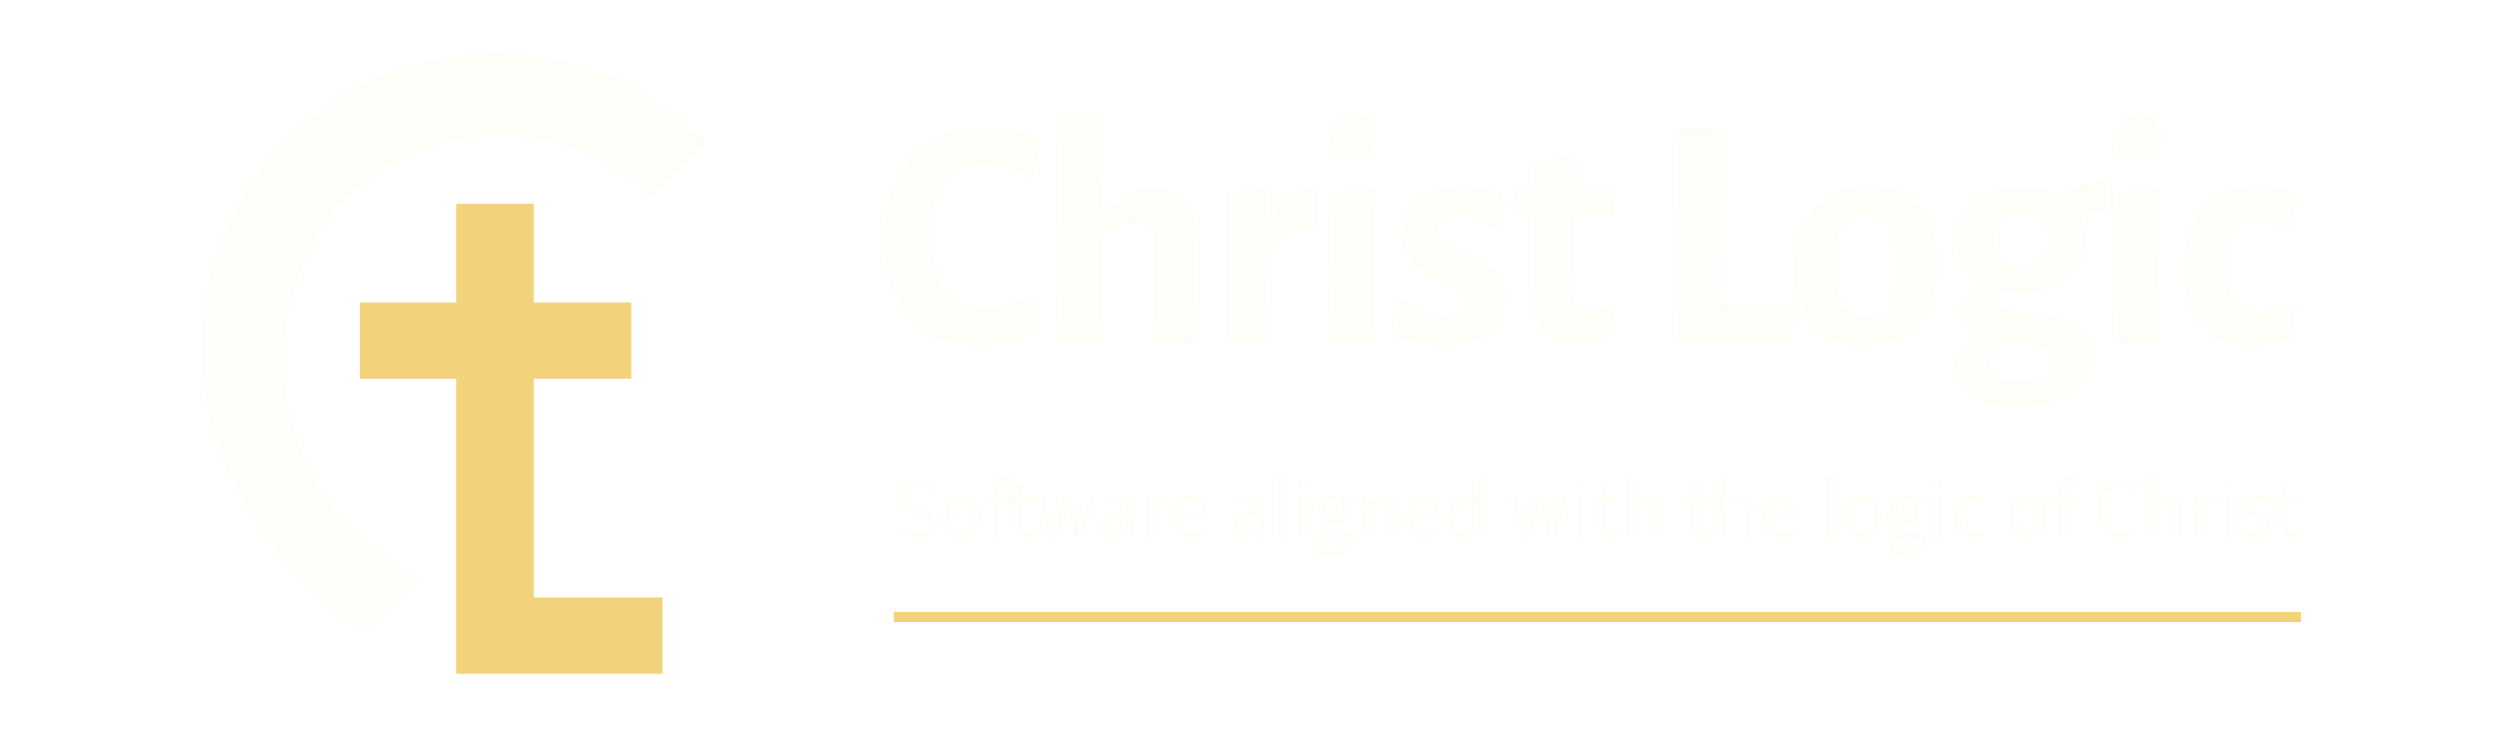
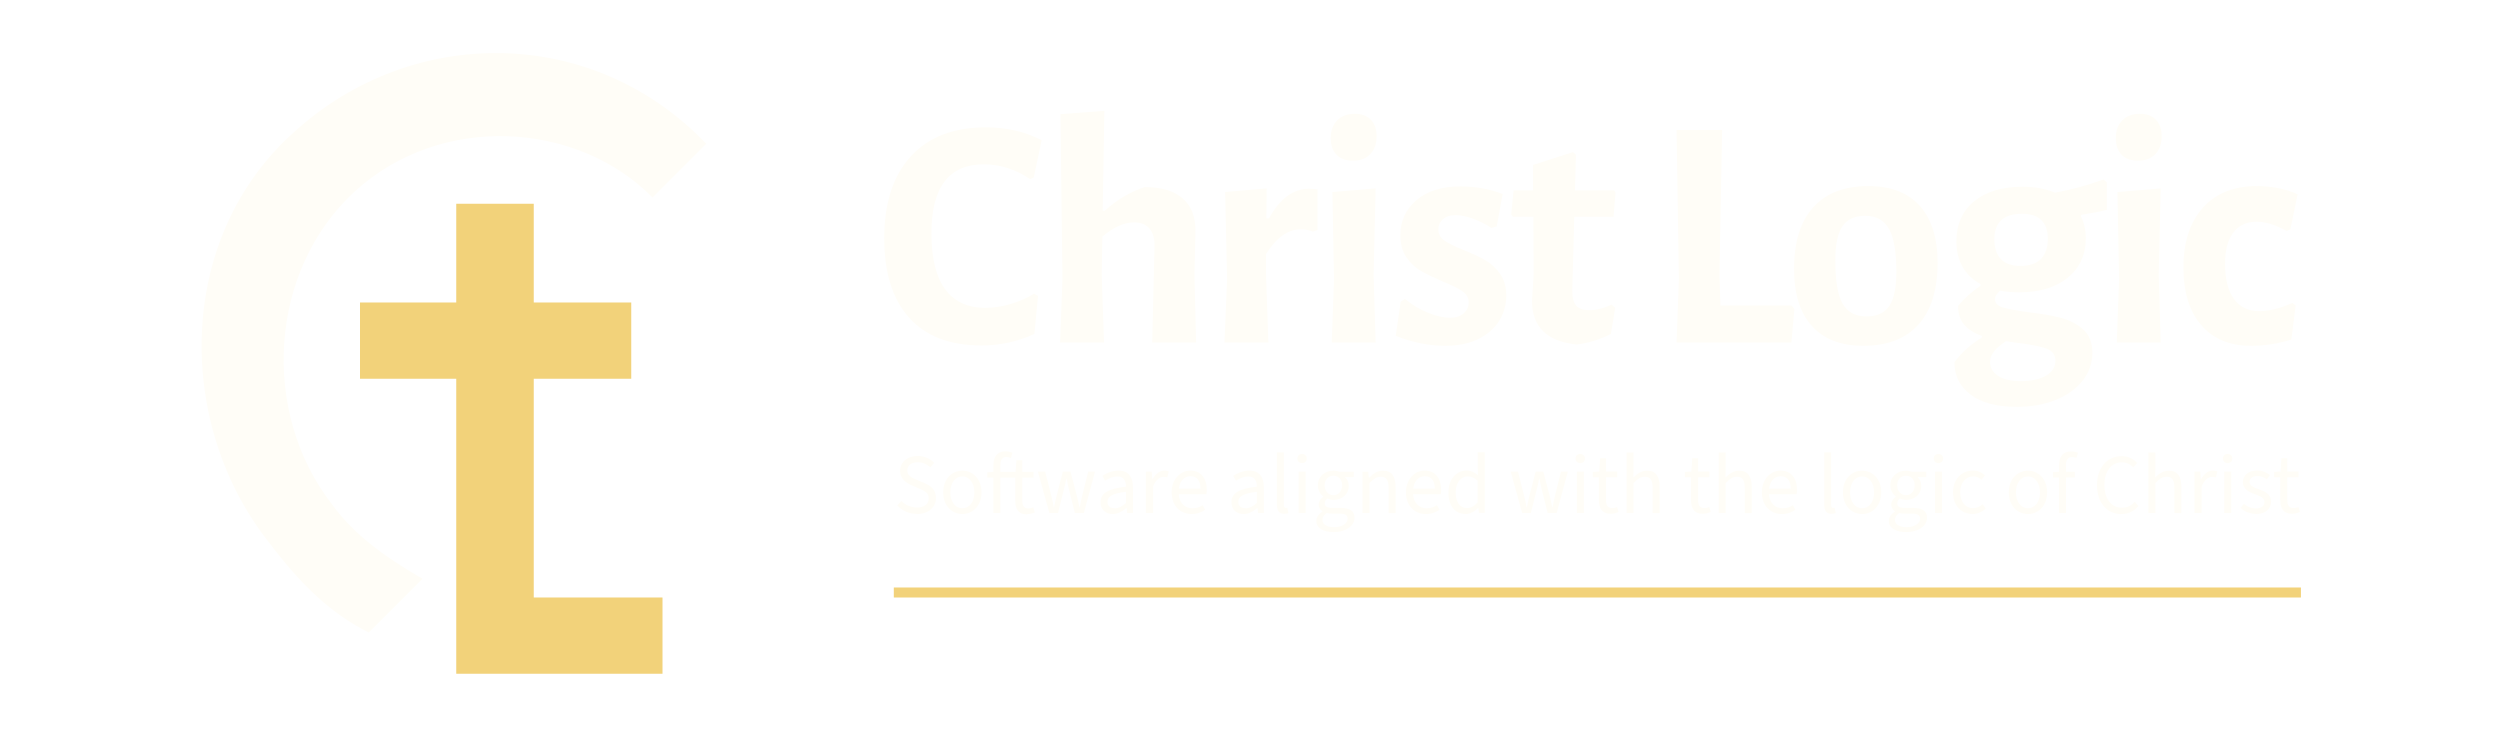
<svg xmlns="http://www.w3.org/2000/svg" width="1000" height="300" viewBox="0 0 1000 300" role="img" aria-label="Christ Logic: Software aligned with the logic of Christ">
  <g transform="translate(40.000 5.000) scale(0.5)">
    <g transform="translate(20 0)">
      <path data-part="c" fill="#FFFDF7" d="M 465,105 C 374,10 230,10 136,95 C 40,180 40,330 116,425 C 141,458 165,481 195,496 L 238,453 C 205,434 182,416 166,394 C 108,320 115,206 184,143 C 253,80 362,87 422,148 Z" />
      <path data-part="cross" fill="#F2D27A" d="M 265,153 H 327 V 232 H 405 V 293 H 327 V 468 H 430 V 529 H 265 V 293 H 188 V 232 H 265 Z" />
    </g>
  </g>
  <g fill="#FFFDF7" transform="translate(350.000 137.000) scale(0.132 -0.132)">
    <path transform="translate(0.000 0.000)" d="M505 613 481 500 470 495Q440 516 404.0 528.0Q368 540 330 540Q171 540 171 331Q171 218 212.5 161.5Q254 105 334 105Q371 105 410.5 116.5Q450 128 482 148L494 141L483 26Q407 -9 323 -9Q179 -9 103.5 75.0Q28 159 28 316Q28 476 108.5 564.0Q189 652 336 652Q430 652 505 613Z" />
    <path transform="translate(496.000 0.000)" d="M351 290Q352 326 336.0 345.0Q320 364 289 364Q244 364 193 321L191 205L198 0H65L72 193L66 692L199 702L194 399H200Q255 449 321 471Q397 471 436.5 436.5Q476 402 475 337L472 204L477 0H344Z" />
    <path transform="translate(998.000 0.000)" d="M343 464V341L329 336Q312 343 292 343Q234 343 187 268V205L194 0H61L69 192L63 456L189 467L188 376H196Q245 466 318 466Q327 466 343 464Z" />
    <path transform="translate(1321.000 0.000)" d="M70 192 65 456 196 467 190 205 196 0H63ZM199 625Q199 591 180.0 571.0Q161 551 128 551Q95 551 77.5 569.0Q60 587 60 620Q60 653 79.5 673.0Q99 693 133 693Q164 693 181.5 675.0Q199 657 199 625Z" />
    <path transform="translate(1557.000 0.000)" d="M345 450 327 352 311 347Q282 366 253.0 376.0Q224 386 202 386Q178 386 164.0 373.5Q150 361 150 343Q150 322 168.5 309.0Q187 296 227 280Q267 264 293.0 249.0Q319 234 337.5 207.5Q356 181 356 142Q356 102 335.5 67.5Q315 33 273.0 11.5Q231 -10 170 -10Q98 -10 21 20L36 124L49 132Q80 106 118.0 90.5Q156 75 185 75Q212 75 227.0 88.5Q242 102 242 121Q242 142 223.5 155.0Q205 168 165 184Q124 202 98.0 216.5Q72 231 53.5 258.0Q35 285 35 325Q35 390 84.0 431.5Q133 473 217 473Q285 473 345 450Z" />
    <path transform="translate(1916.000 0.000)" d="M316 115 327 105 314 26Q263 0 210 -6Q75 8 75 126L80 209L79 381H17L12 388L19 461H78V538L199 577L208 569L205 461H324L328 454L322 381H203L197 157Q197 125 209.0 111.5Q221 98 249 98Q281 98 316 115Z" />
    <path transform="translate(2355.000 0.000)" d="M431 101 422 0H74L81 192L74 644H212L204 204L207 112H423Z" />
    <path transform="translate(2756.000 0.000)" d="M464 241Q464 119 406.0 54.5Q348 -10 239 -10Q137 -10 83.0 50.0Q29 110 29 223Q29 345 87.0 409.5Q145 474 254 474Q356 474 410.0 414.0Q464 354 464 241ZM154 249Q154 157 176.0 118.0Q198 79 248 79Q296 79 317.5 110.5Q339 142 339 214Q339 305 316.5 344.5Q294 384 245 384Q197 384 175.5 352.0Q154 320 154 249Z" />
    <path transform="translate(3225.000 0.000)" d="M431 387 429 383Q444 353 444 316Q444 241 389.5 196.5Q335 152 242 152Q214 152 184 157Q175 148 172.0 143.0Q169 138 169 131Q169 113 193.0 106.0Q217 99 269 92Q328 85 367.5 75.0Q407 65 435.5 40.0Q464 15 464 -31Q464 -78 434.5 -115.5Q405 -153 353.0 -174.0Q301 -195 235 -195Q144 -195 95.0 -158.0Q46 -121 46 -60Q77 -17 129 15V20Q95 32 76.0 53.5Q57 75 57 111Q84 144 125 172V177Q89 197 70.5 229.5Q52 262 52 306Q52 384 106.0 428.0Q160 472 253 472Q307 472 351 454Q423 467 498 494L508 485V402Q481 395 431 387ZM329 314Q329 390 251 390Q167 390 167 313Q167 273 187.0 252.5Q207 232 246 232Q287 232 308.0 253.0Q329 274 329 314ZM236 -1 202 4Q178 -12 166.0 -27.0Q154 -42 154 -59Q154 -85 178.0 -101.0Q202 -117 248 -117Q295 -117 323.5 -100.5Q352 -84 352 -55Q352 -28 323.5 -18.0Q295 -8 236 -1Z" />
    <path transform="translate(3700.000 0.000)" d="M70 192 65 456 196 467 190 205 196 0H63ZM199 625Q199 591 180.0 571.0Q161 551 128 551Q95 551 77.5 569.0Q60 587 60 620Q60 653 79.5 673.0Q99 693 133 693Q164 693 181.5 675.0Q199 657 199 625Z" />
    <path transform="translate(3936.000 0.000)" d="M375 449 353 343 342 338Q291 366 251 366Q205 366 180.0 333.0Q155 300 155 239Q155 169 182.0 132.0Q209 95 259 95Q304 95 359 120L369 112L356 9Q296 -10 233 -10Q137 -10 83.0 52.5Q29 115 29 227Q29 343 88.0 408.5Q147 474 252 474Q285 474 317.5 467.5Q350 461 375 449Z" />
  </g>
-   <g fill="#FFFDF7" transform="translate(357.524 215.000) scale(0.03405833 -0.03405833)">
+   <g fill="#FFFDF7" transform="translate(357.524 205.199) scale(0.03405833 -0.03405833)">
    <path transform="translate(0.000 0.000)" d="M272 -12C411 -12 495 71 495 175C495 273 438 318 360 351L266 391C215 413 158 437 158 500C158 559 207 596 281 596C339 596 389 572 430 536L474 590C428 636 360 670 281 670C160 670 74 596 74 496C74 401 144 354 206 327L300 286C362 259 410 238 410 171C410 107 359 64 273 64C203 64 135 93 88 142L41 88C98 27 177 -10 271 -10Z" />
    <path transform="translate(534.000 0.000)" d="M271 -12C390 -12 496 81 496 242C496 404 390 497 271 497C152 497 46 404 46 242C46 81 152 -12 271 -12ZM271 56C187 56 130 131 130 242C130 353 187 429 271 429C355 429 412 353 412 242C412 131 355 56 271 56Z" />
    <path transform="translate(1074.000 0.000)" d="M96 0H178V563C178 626 201 658 247 658C264 658 283 654 302 645L319 708C297 717 268 724 238 724C141 724 96 661 96 562V-1ZM491 -13C521 -13 554 -4 581 5L565 67C549 60 527 53 510 53C454 53 435 87 435 146V416H567V483H435V619H366L356 483H96L24 478V416H352V147C352 50 387 -16 490 -16Z" />
    <path transform="translate(1668.000 0.000)" d="M159 0H261L326 260C338 305 348 347 358 404H362C372 347 381 305 393 260L458 0H564L695 486H615L545 205C534 161 526 119 516 67H512C502 119 492 161 481 205L407 486H317L245 205C234 161 224 119 214 67H210C202 119 192 161 181 205L110 486H24L159 0Z" />
    <path transform="translate(2377.000 0.000)" d="M194 -12C254 -12 307 19 355 58H358L364 0H432V298C432 420 381 498 263 498C185 498 117 466 72 436L104 380C143 404 194 429 250 429C329 429 350 370 350 309C143 286 51 235 51 126C51 38 113 -12 194 -12ZM217 56C170 56 132 77 132 131C132 193 187 230 350 249V118C303 76 263 55 216 55Z" />
    <path transform="translate(2881.000 0.000)" d="M82 0H164V312C197 394 246 424 287 424C306 424 317 422 331 418L349 488C334 495 319 498 297 498C241 498 191 459 158 397H155L148 486H80V0Z" />
    <path transform="translate(3218.000 0.000)" d="M279 -12C345 -12 397 9 439 38L409 92C375 69 335 55 288 55C200 55 127 120 127 244C127 380 199 432 266 432C341 432 384 380 384 286H104V221H454C457 237 458 253 458 270C458 408 389 498 264 498C152 498 45 401 45 243C45 82 148 -12 279 -12Z" />
    <path transform="translate(3914.000 0.000)" d="M194 -12C254 -12 307 19 355 58H358L364 0H432V298C432 420 381 498 263 498C185 498 117 466 72 436L104 380C143 404 194 429 250 429C329 429 350 370 350 309C143 286 51 235 51 126C51 38 113 -12 194 -12ZM217 56C170 56 132 77 132 131C132 193 187 230 350 249V118C303 76 263 55 216 55Z" />
    <path transform="translate(4418.000 0.000)" d="M169 -9C189 -9 204 -6 216 -1L204 61C196 59 192 59 187 59C174 59 163 68 163 94V712H81V100C81 29 106 -10 168 -10Z" />
    <path transform="translate(4673.000 0.000)" d="M82 0H164V486H82V0ZM122 586C154 586 177 607 177 640C177 672 154 693 122 693C90 693 67 672 67 640C67 607 90 586 122 586Z" />
    <path transform="translate(4919.000 0.000)" d="M246 -224C396 -224 492 -146 492 -56C492 25 435 60 322 60H227C162 60 142 82 142 113C142 140 155 156 173 171C195 160 222 154 246 154C345 154 424 218 424 321C424 365 406 397 382 418V422H483V485H313C295 492 271 497 244 497C145 497 61 430 61 324C61 266 92 219 124 194V190C99 172 71 140 71 100C71 62 90 36 115 21V17C70 -12 43 -51 43 -93C43 -177 125 -224 244 -224ZM244 209C188 209 141 254 141 325C141 396 187 438 244 438C301 438 347 396 347 325C347 254 300 209 244 209ZM256 -167C168 -167 115 -134 115 -82C115 -54 130 -25 165 0C187 -5 210 -7 229 -7H313C377 -7 411 -22 411 -67C411 -118 350 -166 257 -166Z" />
    <path transform="translate(5423.000 0.000)" d="M82 0H164V352C213 401 247 426 297 426C361 426 388 387 388 296V-1H470V307C470 431 424 497 322 497C255 497 205 460 159 414H156L149 484H81V-2Z" />
    <path transform="translate(5970.000 0.000)" d="M279 -12C345 -12 397 9 439 38L409 92C375 69 335 55 288 55C200 55 127 120 127 244C127 380 199 432 266 432C341 432 384 380 384 286H104V221H454C457 237 458 253 458 270C458 408 389 498 264 498C152 498 45 401 45 243C45 82 148 -12 279 -12Z" />
    <path transform="translate(6466.000 0.000)" d="M248 -12C306 -12 358 20 396 58H399L406 1H474V713H392V526L395 443C352 478 315 499 258 499C147 499 48 401 48 243C48 81 127 -11 248 -11ZM266 58C181 58 133 127 133 244C133 355 195 430 273 430C313 430 350 416 391 379V124C350 80 311 58 266 58Z" />
    <path transform="translate(7221.000 0.000)" d="M159 0H261L326 260C338 305 348 347 358 404H362C372 347 381 305 393 260L458 0H564L695 486H615L545 205C534 161 526 119 516 67H512C502 119 492 161 481 205L407 486H317L245 205C234 161 224 119 214 67H210C202 119 192 161 181 205L110 486H24L159 0Z" />
    <path transform="translate(7940.000 0.000)" d="M82 0H164V486H82V0ZM122 586C154 586 177 607 177 640C177 672 154 693 122 693C90 693 67 672 67 640C67 607 90 586 122 586Z" />
    <path transform="translate(8186.000 0.000)" d="M235 -9C268 -9 300 0 326 13L308 71C289 61 270 58 253 58C197 58 178 92 178 152V420H310V487H178V643H109L99 487L23 482V420H95V154C95 57 130 -9 234 -9Z" />
    <path transform="translate(8524.000 0.000)" d="M82 0H164V352C213 401 247 426 297 426C361 426 388 387 388 296V-1H470V307C470 431 424 497 322 497C255 497 206 460 161 416L164 516V711H82V-1Z" />
    <path transform="translate(9268.000 0.000)" d="M235 -9C268 -9 300 0 326 13L308 71C289 61 270 58 253 58C197 58 178 92 178 152V420H310V487H178V643H109L99 487L23 482V420H95V154C95 57 130 -9 234 -9Z" />
    <path transform="translate(9606.000 0.000)" d="M82 0H164V352C213 401 247 426 297 426C361 426 388 387 388 296V-1H470V307C470 431 424 497 322 497C255 497 206 460 161 416L164 516V711H82V-1Z" />
    <path transform="translate(10150.000 0.000)" d="M279 -12C345 -12 397 9 439 38L409 92C375 69 335 55 288 55C200 55 127 120 127 244C127 380 199 432 266 432C341 432 384 380 384 286H104V221H454C457 237 458 253 458 270C458 408 389 498 264 498C152 498 45 401 45 243C45 82 148 -12 279 -12Z" />
    <path transform="translate(10846.000 0.000)" d="M169 -9C189 -9 204 -6 216 -1L204 61C196 59 192 59 187 59C174 59 163 68 163 94V712H81V100C81 29 106 -10 168 -10Z" />
    <path transform="translate(11101.000 0.000)" d="M271 -12C390 -12 496 81 496 242C496 404 390 497 271 497C152 497 46 404 46 242C46 81 152 -12 271 -12ZM271 56C187 56 130 131 130 242C130 353 187 429 271 429C355 429 412 353 412 242C412 131 355 56 271 56Z" />
    <path transform="translate(11643.000 0.000)" d="M246 -224C396 -224 492 -146 492 -56C492 25 435 60 322 60H227C162 60 142 82 142 113C142 140 155 156 173 171C195 160 222 154 246 154C345 154 424 218 424 321C424 365 406 397 382 418V422H483V485H313C295 492 271 497 244 497C145 497 61 430 61 324C61 266 92 219 124 194V190C99 172 71 140 71 100C71 62 90 36 115 21V17C70 -12 43 -51 43 -93C43 -177 125 -224 244 -224ZM244 209C188 209 141 254 141 325C141 396 187 438 244 438C301 438 347 396 347 325C347 254 300 209 244 209ZM256 -167C168 -167 115 -134 115 -82C115 -54 130 -25 165 0C187 -5 210 -7 229 -7H313C377 -7 411 -22 411 -67C411 -118 350 -166 257 -166Z" />
    <path transform="translate(12147.000 0.000)" d="M82 0H164V486H82V0ZM122 586C154 586 177 607 177 640C177 672 154 693 122 693C90 693 67 672 67 640C67 607 90 586 122 586Z" />
    <path transform="translate(12393.000 0.000)" d="M275 -12C336 -12 390 13 431 52L395 103C366 76 326 57 282 57C192 57 131 132 131 243C131 355 196 430 283 430C325 430 356 414 381 390L422 441C388 474 344 498 280 498C156 498 47 405 47 243C47 82 146 -11 277 -11Z" />
    <path transform="translate(13049.000 0.000)" d="M271 -12C390 -12 496 81 496 242C496 404 390 497 271 497C152 497 46 404 46 242C46 81 152 -12 271 -12ZM271 56C187 56 130 131 130 242C130 353 187 429 271 429C355 429 412 353 412 242C412 131 355 56 271 56Z" />
    <path transform="translate(13589.000 0.000)" d="M96 0H178V563C178 625 201 657 247 657C264 657 282 654 301 647L319 707C298 716 268 723 238 723C141 723 96 660 96 561V-2ZM25 417H282V484H101L25 479V417Z" />
    <path transform="translate(14081.000 0.000)" d="M339 -12C423 -12 485 22 537 82L493 131C452 86 405 62 344 62C217 62 137 165 137 330C137 493 220 595 343 595C397 595 441 573 476 536L522 587C484 631 420 668 341 668C175 668 50 539 50 327C50 113 173 -13 337 -13Z" />
    <path transform="translate(14652.000 0.000)" d="M82 0H164V352C213 401 247 426 297 426C361 426 388 387 388 296V-1H470V307C470 431 424 497 322 497C255 497 206 460 161 416L164 516V711H82V-1Z" />
    <path transform="translate(15196.000 0.000)" d="M82 0H164V312C197 394 246 424 287 424C306 424 317 422 331 418L349 488C334 495 319 498 297 498C241 498 191 459 158 397H155L148 486H80V0Z" />
    <path transform="translate(15543.000 0.000)" d="M82 0H164V486H82V0ZM122 586C154 586 177 607 177 640C177 672 154 693 122 693C90 693 67 672 67 640C67 607 90 586 122 586Z" />
    <path transform="translate(15789.000 0.000)" d="M209 -12C324 -12 387 54 387 133C387 222 313 254 237 281C177 302 134 320 134 365C134 401 162 434 224 434C267 434 302 420 336 396L374 444C336 476 283 499 222 499C117 499 55 439 55 361C55 281 126 246 199 220C254 200 309 179 309 129C309 88 277 54 213 54C152 54 109 73 67 108L29 60C73 16 138 -10 210 -10Z" />
    <path transform="translate(16188.000 0.000)" d="M235 -9C268 -9 300 0 326 13L308 71C289 61 270 58 253 58C197 58 178 92 178 152V420H310V487H178V643H109L99 487L23 482V420H95V154C95 57 130 -9 234 -9Z" />
  </g>
-   <rect x="357.524" y="244.801" width="562.848" height="4" fill="#F2D27A" />
+   <rect x="357.524" y="235.000" width="562.848" height="4" fill="#F2D27A" />
</svg>
